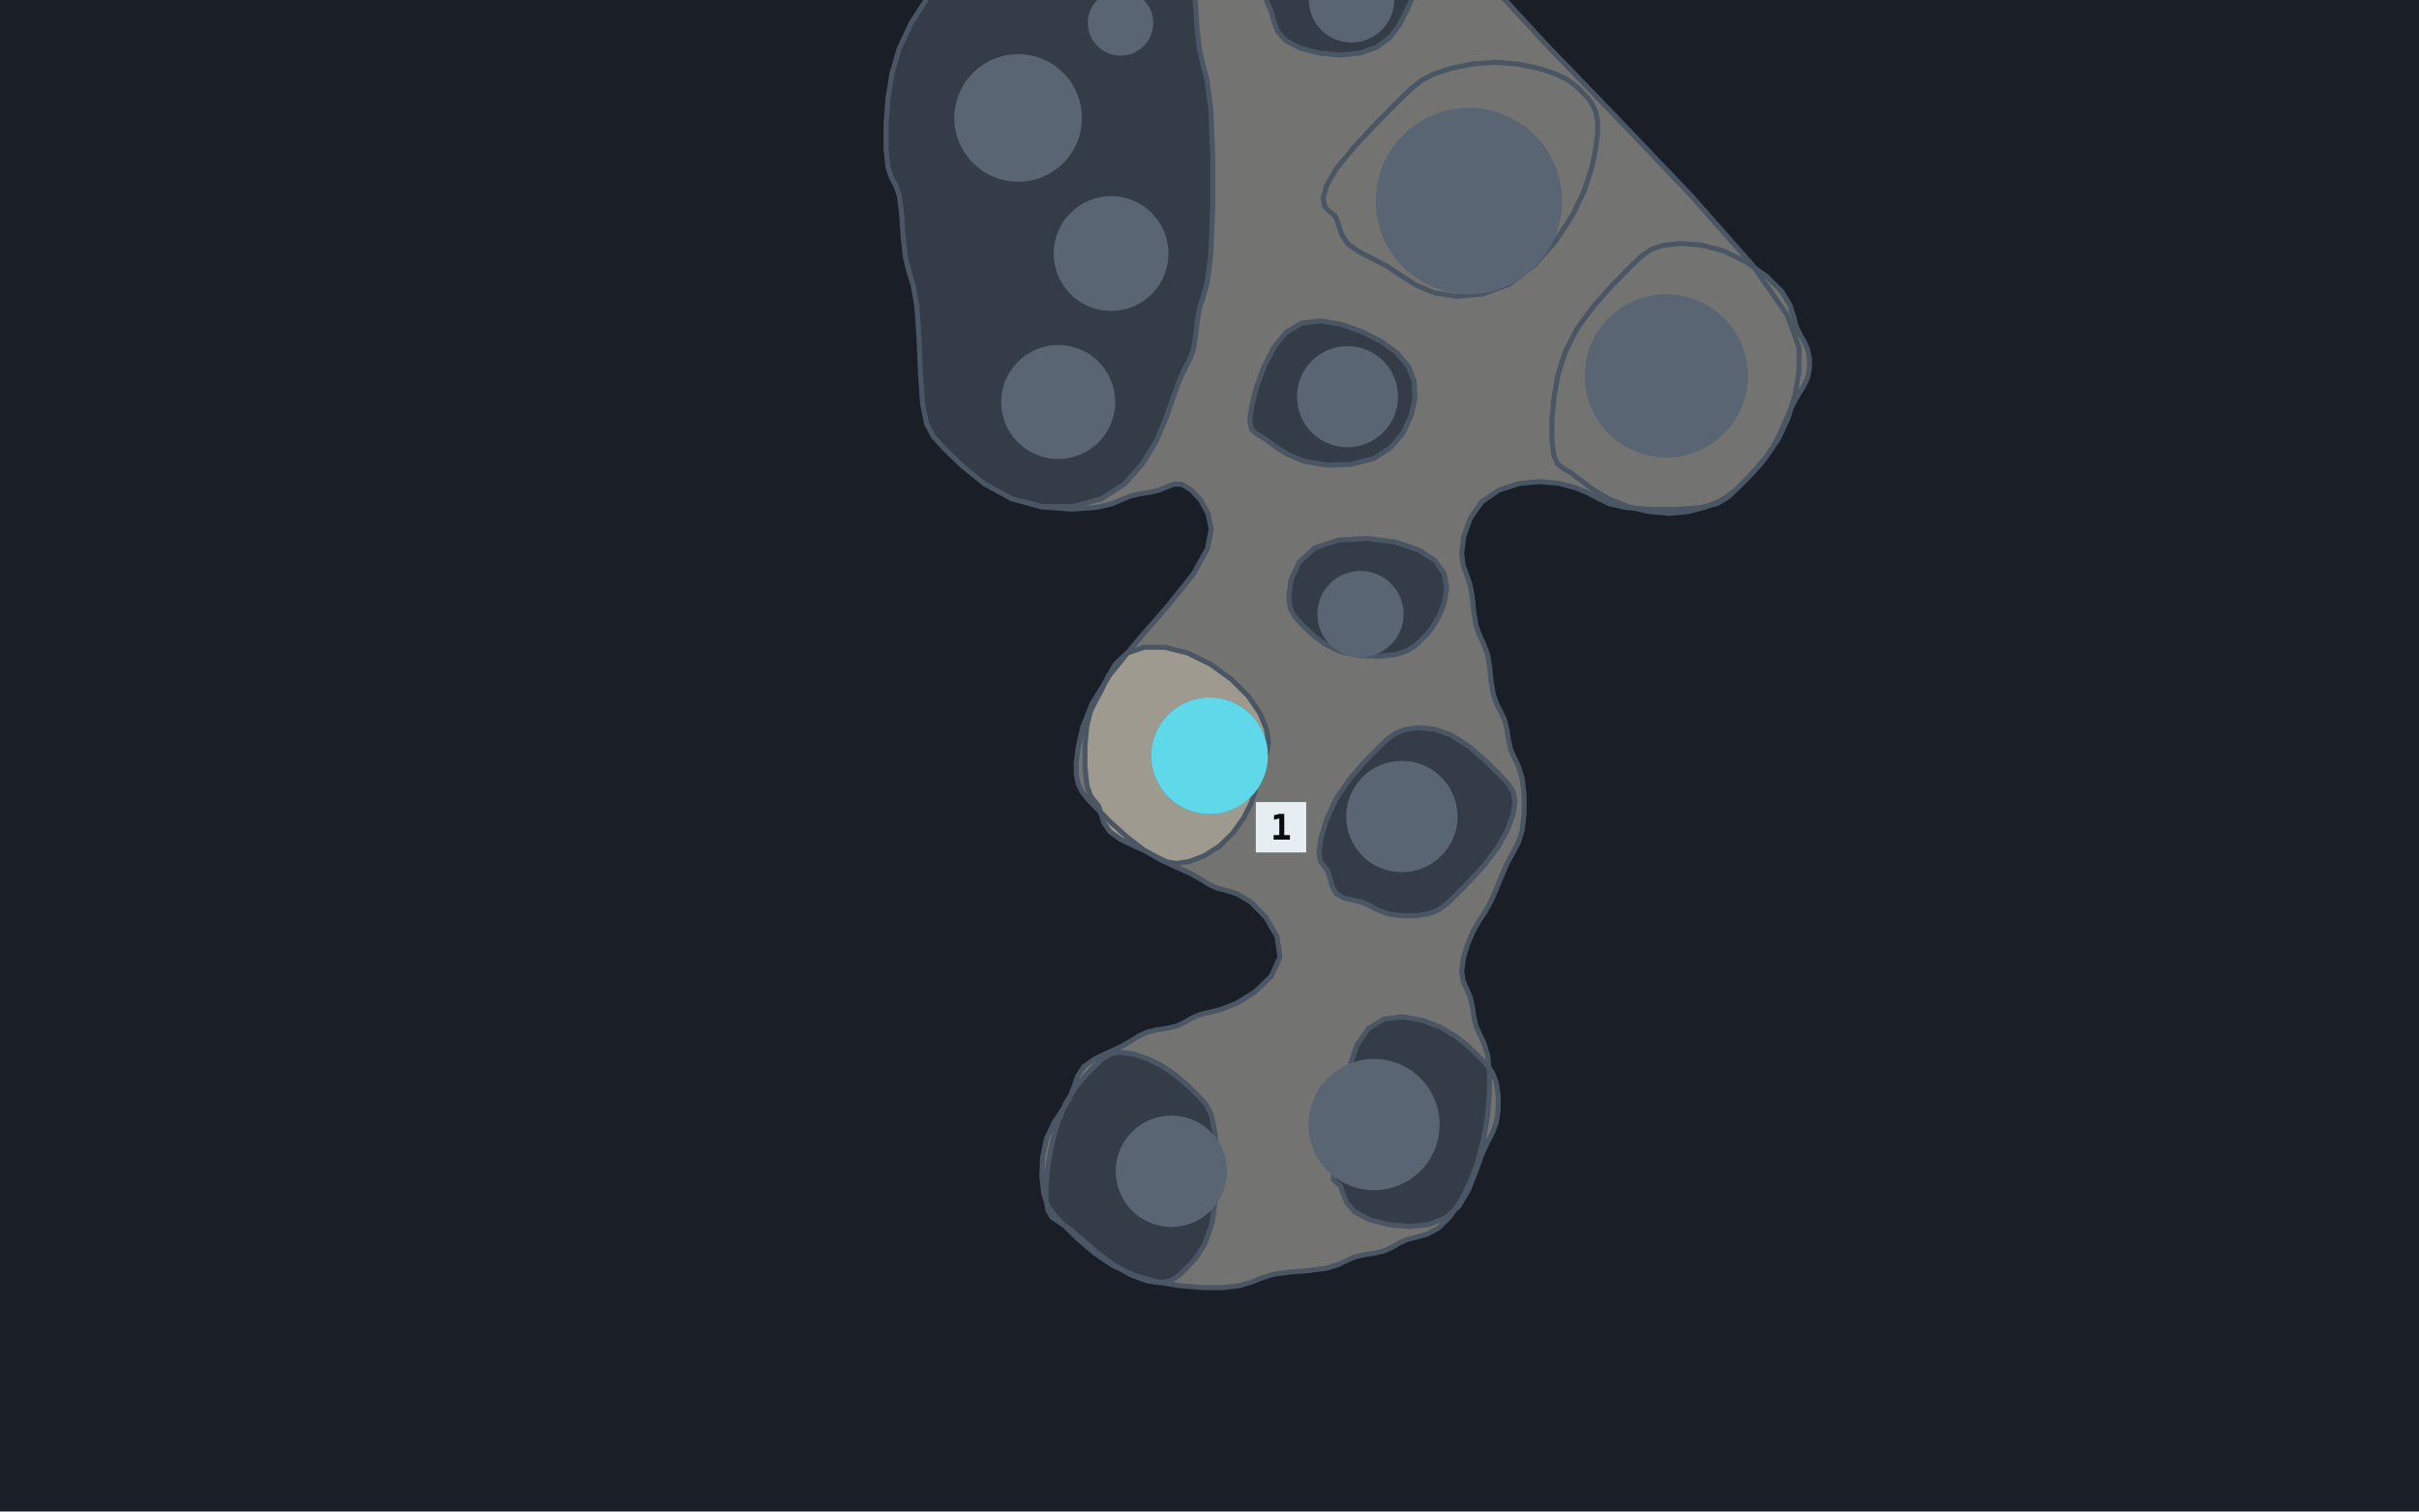
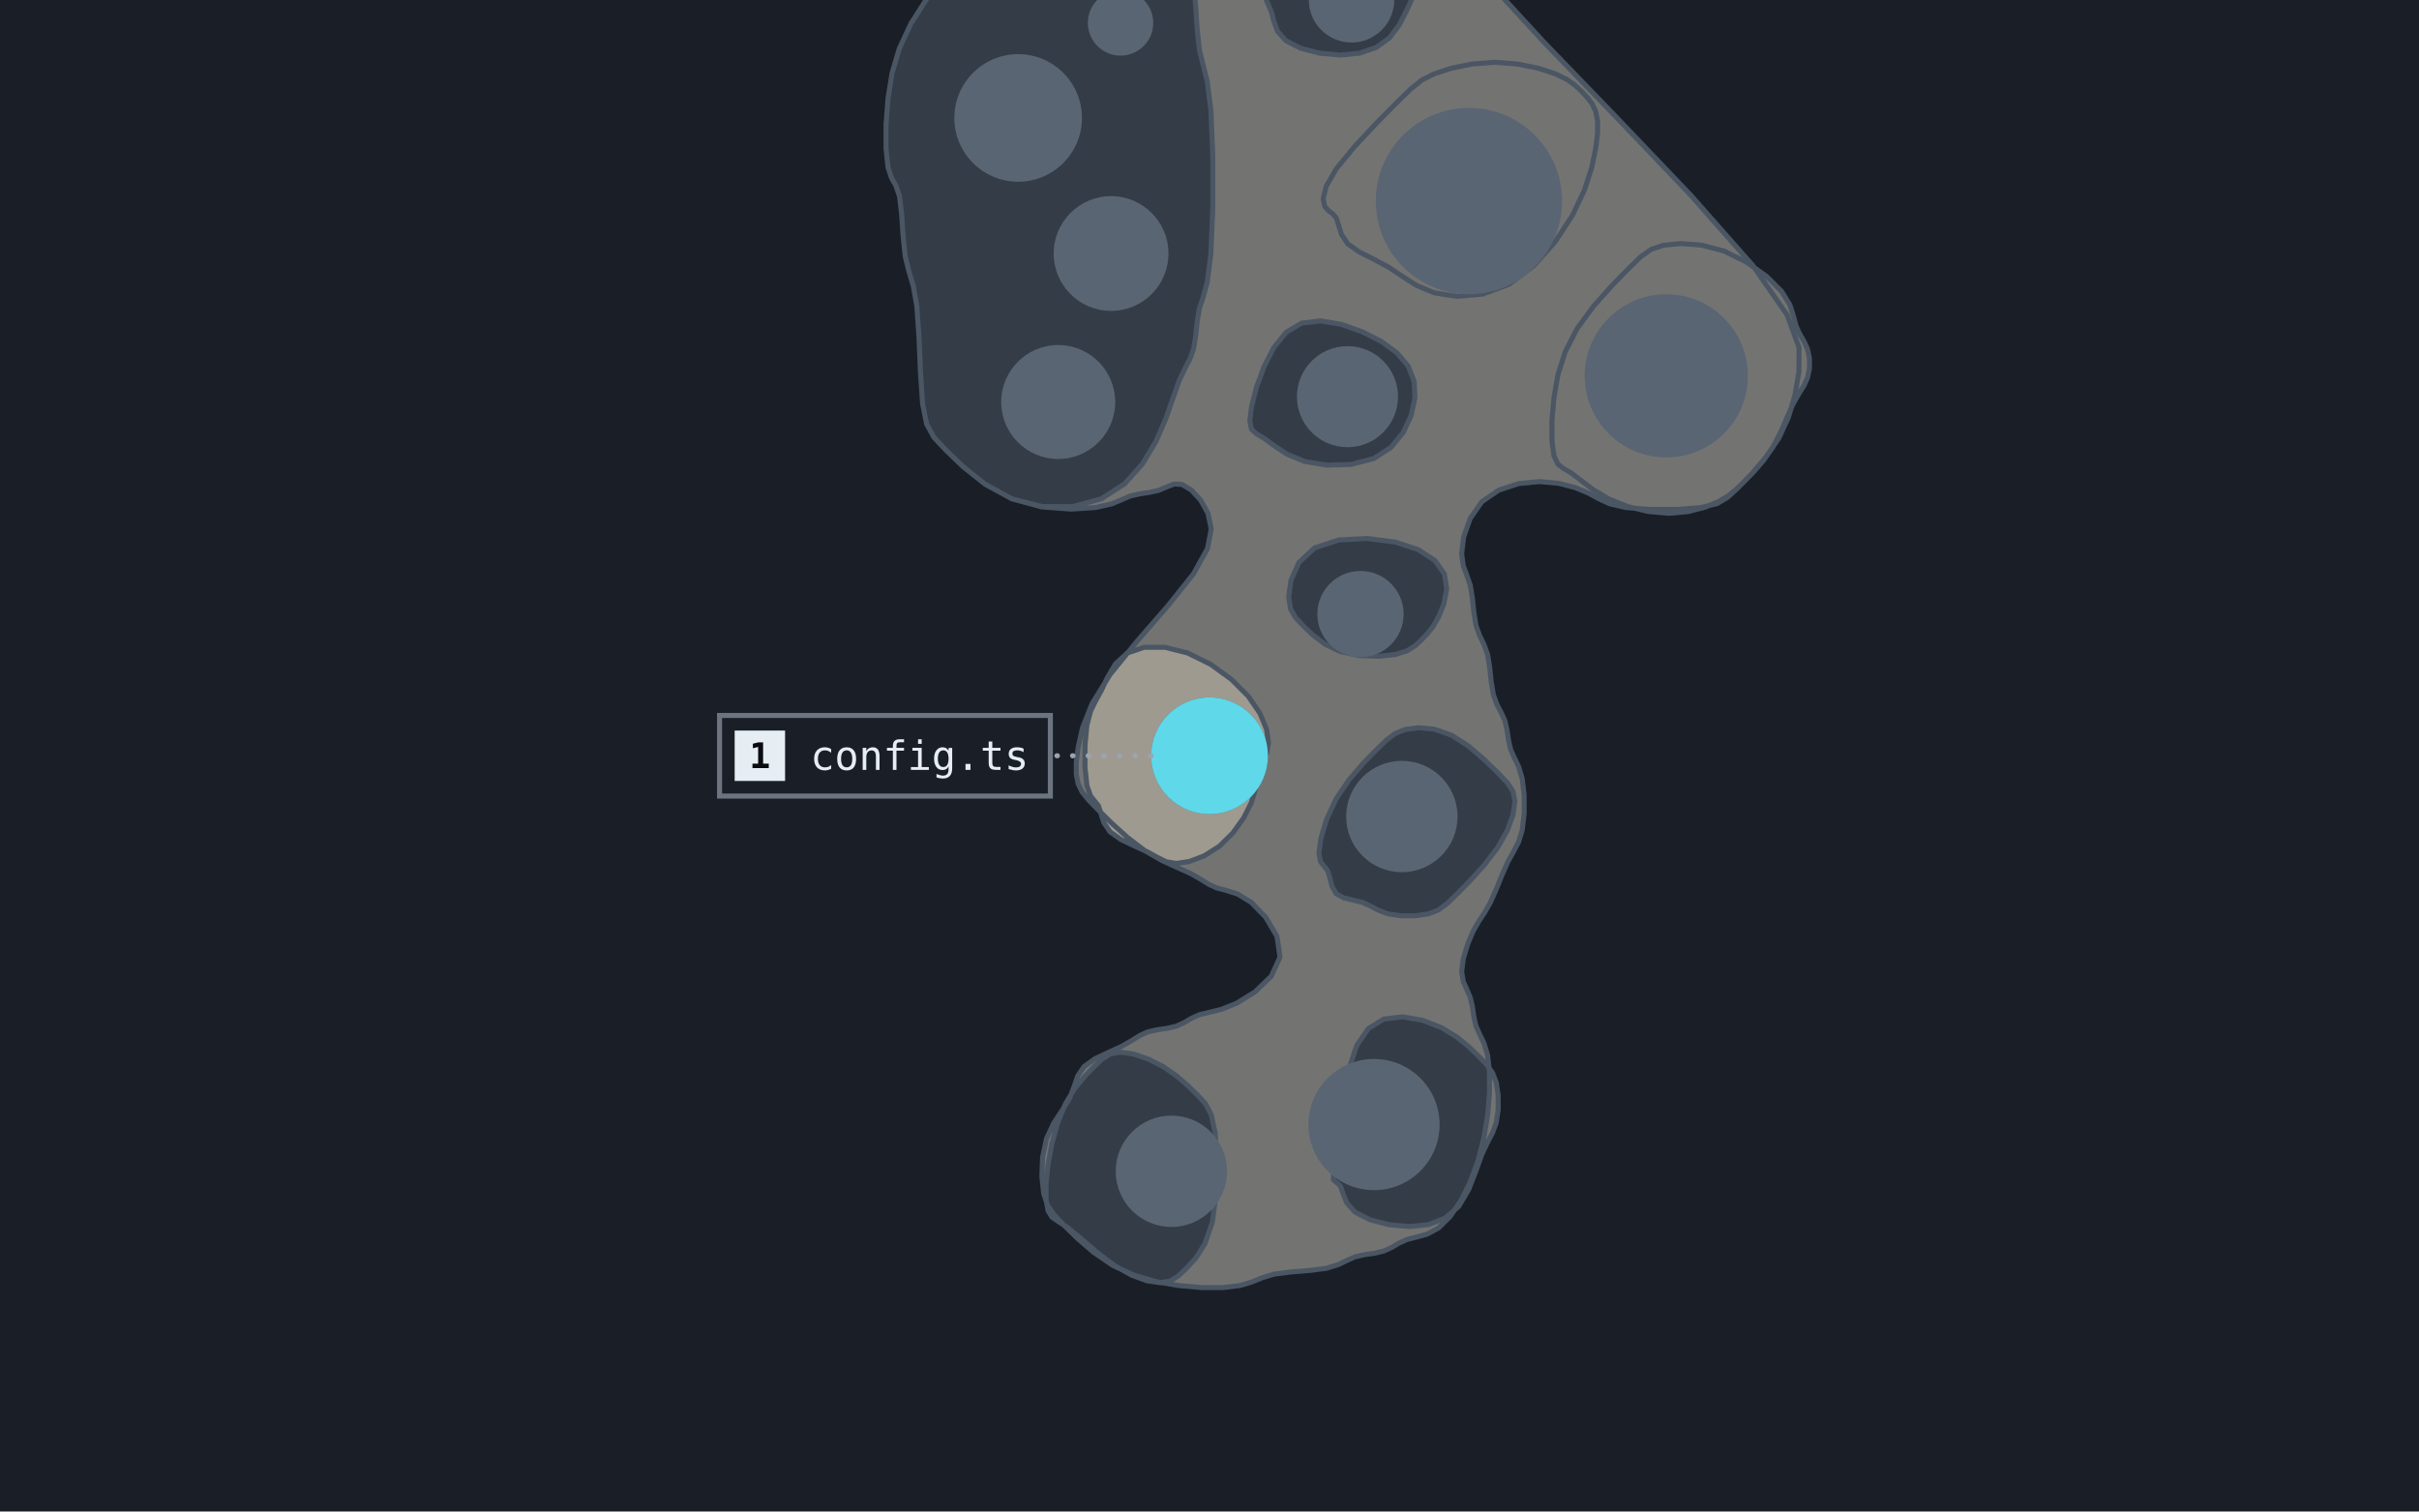
<svg xmlns="http://www.w3.org/2000/svg" viewBox="0 0 480 300" width="960" height="600" font-family="ui-monospace, Menlo, Consolas, monospace">
  <rect id="ground" width="480" height="300" fill="#1a1f27" />
  <g id="minimap">
    <path id="body" d="M179.21 46.97L178.92 42.58L178.49 38.95L177.77 36.84L176.93 35.36L176.21 33.24L175.82 29.55L175.82 24.72L176.21 19.51L177.01 14.51L178.45 9.64L180.78 4.64L184.13 -0.6L188.11 -5.57L192.22 -9.66L196.01 -12.41L199.3 -14.15L201.95 -15.38L203.91 -16.5L205.5 -17.5L207.1 -18.24L209.02 -18.62L211.46 -18.62L214.53 -18.24L218.26 -17.47L222.24 -16.33L225.97 -14.81L229.04 -12.94L231.48 -10.95L233.4 -9.09L234.93 -7.46L236.07 -5.57L236.83 -2.79L237.26 1.23L237.55 5.76L237.98 9.78L238.7 12.77L239.55 16.14L240.27 21.8L240.65 30.86L240.65 41.33L240.27 50.4L239.55 56.01L238.7 59.08L237.98 61.26L237.55 63.85L237.26 66.68L236.83 69.27L236.1 71.28L235.1 73.17L233.98 75.56L232.79 78.94L231.35 83.06L229.4 87.57L226.71 92.06L223.13 96.05L218.53 99.01L212.92 100.54L206.8 100.54L200.8 99.01L195.49 96.11L191.06 92.58L187.65 89.29L185.31 86.79L183.87 84.16L183.07 80.14L182.65 73.95L182.35 66.88L181.92 60.69L181.2 56.65L180.36 53.87L179.64 50.97ZM179.21 46.97L178.92 42.58L178.49 38.95L177.77 36.84L176.93 35.36L176.21 33.24L175.82 29.55L175.82 24.72L176.21 19.51L177.01 14.51L178.45 9.64L180.78 4.64L184.13 -0.6L188.11 -5.57L192.22 -9.66L196.01 -12.41L199.3 -14.15L201.95 -15.38L203.98 -16.5L206.02 -17.5L208.81 -18.24L212.9 -18.62L217.87 -18.62L223.11 -18.24L228.02 -17.54L232.3 -16.84L235.69 -16.52L238.09 -16.84L239.97 -17.54L241.98 -18.24L244.57 -18.67L247.4 -18.96L250 -19.39L251.94 -20.12L253.38 -21.12L254.57 -22.24L255.71 -23.43L256.86 -24.87L258 -26.82L259.1 -29.47L259.95 -32.75L260.29 -36.55L259.95 -40.66L259.1 -44.64L258 -47.98L256.86 -50.38L255.71 -52.26L254.57 -54.27L253.26 -57.03L250.92 -61.05L246.56 -66.86L239.67 -74.61L231.9 -83.12L225.4 -90.88L221.84 -96.75L220.94 -101.22L221.97 -105.18L224.17 -109.27L227.01 -113.1L229.97 -116.04L232.71 -117.64L235.44 -118.08L238.55 -117.76L242.3 -116.98L246.43 -115.68L250.56 -113.76L254.4 -111.17L257.98 -108.34L261.43 -105.75L264.82 -103.8L267.95 -102.36L270.59 -101.18L272.55 -100.05L274.14 -99.06L275.73 -98.32L277.6 -97.89L279.59 -97.6L281.45 -97.17L283.02 -96.45L284.46 -95.61L286.03 -94.89L287.95 -94.42L290.39 -93.82L293.46 -92.6L297.17 -90.35L301 -87.22L304.33 -83.44L306.64 -79.27L307.93 -74.85L308.34 -70.29L307.89 -65.67L306.3 -60.8L303.19 -55.42L298.46 -49.36L293.23 -42.79L288.89 -35.97L286.55 -29.12L286.26 -22.42L287.75 -15.96L290.98 -9.57L296.89 -1.93L306.62 8.64L320.47 22.99L335.47 38.72L347.8 52.68L354.62 62.5L356.99 69L356.95 73.85L356.17 78.4L354.87 82.83L352.95 87L350.36 90.79L347.53 94.08L344.94 96.73L342.89 98.65L340.71 99.95L337.51 100.73L332.76 101.11L327.37 101.11L322.63 100.73L319.43 99.99L317.25 98.99L315.2 97.87L312.55 96.77L309.26 95.92L305.47 95.58L301.36 95.98L297.38 97.28L294.03 99.59L291.73 102.89L290.43 106.58L290.03 109.88L290.35 112.28L291.05 114.16L291.74 116.17L292.17 118.76L292.46 121.59L292.89 124.18L293.61 126.17L294.45 127.91L295.18 129.9L295.6 132.49L295.9 135.32L296.33 137.91L297.05 139.88L297.89 141.46L298.61 143.06L299.04 144.92L299.33 146.91L299.76 148.77L300.48 150.39L301.32 152.12L302.04 154.5L302.43 157.8L302.43 161.49L302.04 164.79L301.3 167.18L300.31 169.07L299.18 171.08L298.04 173.67L296.89 176.5L295.75 179.09L294.61 181.08L293.46 182.82L292.32 184.81L291.22 187.4L290.37 190.23L290.03 192.82L290.35 194.79L291.05 196.37L291.74 197.97L292.17 199.83L292.46 201.82L292.89 203.68L293.61 205.3L294.45 207.03L295.18 209.41L295.56 212.78L295.56 216.9L295.18 221.42L294.41 225.97L293.27 230.4L291.74 234.57L289.86 238.34L287.72 241.48L285.45 243.72L283.19 244.95L281.04 245.54L279.17 246.01L277.6 246.73L276.15 247.58L274.58 248.3L272.72 248.73L270.73 249.02L268.87 249.45L267.26 250.17L265.52 251.01L263.15 251.73L259.84 252.16L256.16 252.45L252.85 252.88L250.44 253.6L248.4 254.44L245.99 255.16L242.62 255.55L238.49 255.55L233.98 255.16L229.42 254.38L224.99 253.08L220.82 251.16L217.03 248.57L213.75 245.74L211.1 243.15L209.17 241.14L207.88 239.25L207.1 236.86L206.74 233.53L206.88 229.7L207.66 225.99L209.1 222.9L210.8 220.32L212.24 217.98L213.11 215.72L213.85 213.57L215.1 211.7L217.28 210.14L219.98 208.86L222.54 207.69L224.51 206.57L226.09 205.57L227.69 204.83L229.55 204.4L231.54 204.11L233.4 203.68L234.97 202.96L236.41 202.12L237.98 201.4L239.91 200.93L242.34 200.34L245.41 199.11L249.04 196.86L252.28 193.73L253.99 189.96L253.4 185.87L251.15 182.04L248.28 179.09L245.61 177.46L243.32 176.72L241.42 176.23L239.82 175.49L238.23 174.49L236.27 173.37L233.63 172.19L230.5 170.75L227.11 168.8L223.72 166.21L220.59 163.38L217.96 160.78L216.04 158.82L214.74 157.23L213.96 155.64L213.57 153.71L213.57 151.28L213.96 148.21L214.83 144.37L216.71 139.64L220.25 133.9L225.7 127.19L231.77 120.22L236.83 113.89L239.61 108.86L240.35 104.99L239.7 101.88L238.23 99.24L236.39 97.25L234.55 96.15L232.98 96.07L231.54 96.62L229.97 97.3L228.11 97.72L226.12 98.02L224.26 98.45L222.6 99.17L220.57 100.01L217.39 100.73L212.58 101.04L206.75 100.61L200.8 99.01L195.49 96.11L191.06 92.58L187.65 89.29L185.31 86.79L183.87 84.16L183.07 80.14L182.65 73.95L182.35 66.88L181.92 60.69L181.2 56.65L180.36 53.87L179.64 50.97ZM219.02 163.24L218.43 161.39L217.96 159.93L217.24 159.02L216.4 157.98L215.68 155.93L215.29 152.3L215.29 147.92L215.68 143.92L216.41 141.12L217.41 139.09L218.53 137.05L219.74 134.49L221.33 131.79L223.68 129.61L227.05 128.47L231.18 128.47L235.69 129.61L240.21 131.84L244.33 134.82L247.7 138.19L250.01 141.58L251.31 144.71L251.71 147.35L251.39 149.31L250.69 150.9L250 152.5L249.55 154.4L249.1 156.69L248.28 159.36L246.77 162.35L244.63 165.33L241.98 167.94L239 169.84L236.01 170.99L233.4 171.37L231.41 171.03L229.68 170.18L227.69 169.08L225.12 167.91L222.43 166.63L220.25 165.07ZM255.38 90.14L252.8 88.44L250.85 87L249.34 86.12L248.35 85.22L247.99 83.57L248.35 80.63L249.34 76.79L250.85 72.71L252.78 68.96L255.21 65.96L258.28 64.13L262.03 63.68L266.17 64.38L270.29 65.84L274.07 67.75L277.2 70.04L279.45 72.71L280.62 75.73L280.76 79.01L280.02 82.43L278.47 85.8L276.03 88.78L272.59 91.01L268.13 92.17L263.31 92.32L258.86 91.58ZM316.13 97.18L313.69 95.33L311.77 93.86L310.24 92.98L309.1 92.09L308.34 90.43L307.95 87.47L307.95 83.48L308.34 79L309.13 74.42L310.58 69.84L312.91 65.27L316.21 60.76L319.9 56.63L323.2 53.26L325.62 50.92L327.66 49.48L330.07 48.68L333.44 48.34L337.57 48.64L342.08 49.82L346.57 52.03L350.56 54.87L353.52 57.83L355.15 60.5L355.89 62.79L356.38 64.69L357.1 66.26L357.94 67.7L358.66 69.27L359.05 71.14L359.05 73.13L358.66 74.99L357.93 76.58L356.93 78.17L355.81 80.14L354.64 82.74L353.35 85.73L351.8 88.72L349.94 91.38L347.95 93.67L346.09 95.58L344.49 97.13L342.9 98.42L340.94 99.59L338.29 100.68L335 101.53L331.21 101.88L327.08 101.52L322.95 100.52L319.2 99.01ZM262.93 127.86L260.5 126.02L258.57 124.18L257.06 122.57L256.07 120.84L255.71 118.46L256.16 115.18L257.74 111.64L260.86 108.74L265.64 107.17L271.32 106.87L276.88 107.59L281.43 109.1L284.72 111.24L286.6 113.89L287.07 116.87L286.51 119.86L285.45 122.47L284.31 124.42L283.16 125.86L282.02 127.04L280.81 128.16L279.23 129.16L276.88 129.9L273.55 130.26L269.71 130.11L266 129.33ZM253.51 6.21L252.77 4.22L252.28 2.35L251.58 0.74L250.88 -0.99L250.56 -3.37L250.9 -6.67L251.75 -10.36L252.85 -13.66L253.99 -16.02L255.14 -17.6L256.28 -18.81L257.47 -19.94L258.91 -20.93L260.86 -21.67L263.45 -22.06L266.28 -22.06L268.87 -21.67L270.86 -20.93L272.59 -19.94L274.58 -18.81L277.15 -17.63L279.84 -16.19L282.02 -14.24L283.21 -11.65L283.51 -8.82L283.16 -6.23L282.43 -4.24L281.43 -2.5L280.31 -0.51L279.12 2.08L277.68 4.91L275.73 7.5L273.08 9.41L269.8 10.55L266 10.93L261.92 10.57L258.09 9.58L255.14 8.07ZM217.72 248.6L214.59 245.9L211.95 243.72L210.03 242.45L208.74 241.56L207.96 240.29L207.57 238.04L207.57 234.91L207.96 231.14L208.72 227.01L209.86 222.88L211.39 219.13L213.25 216.05L215.24 213.62L217.1 211.7L218.7 210.19L220.28 209.19L222.25 208.83L224.86 209.19L227.84 210.19L230.83 211.7L233.5 213.56L235.79 215.55L237.69 217.41L239.22 219.08L240.36 221.27L241.12 224.85L241.48 230.34L241.34 236.71L240.56 242.58L239.09 246.86L237.25 249.74L235.41 251.73L233.81 253.24L232.23 254.23L230.26 254.59L227.63 254.21L224.5 253.07L221.11 251.16ZM266.21 46.56L265.62 44.71L265.15 43.24L264.43 42.4L263.59 41.8L262.86 40.96L262.56 39.41L263.16 36.97L265.15 33.52L268.78 29.1L273.16 24.41L277.16 20.37L279.98 17.62L282.16 15.88L284.6 14.65L287.97 13.55L292.1 12.7L296.61 12.36L301.12 12.7L305.25 13.55L308.62 14.65L310.97 15.79L312.56 16.94L313.77 18.08L314.89 19.25L315.89 20.53L316.62 22.09L317.01 24.01L317.01 26.45L316.62 29.52L315.83 33.31L314.39 37.74L312.05 42.68L308.66 47.89L304.38 52.72L299.47 56.41L294.21 58.37L289.08 58.82L284.6 58.12L281.08 56.65L278.2 54.81L275.44 52.97L272.48 51.4L269.64 49.96L267.44 48.39ZM264.32 175.94L263.88 174.24L263.43 172.8L262.74 171.91L262.03 171.02L261.71 169.36L262.1 166.42L263.24 162.59L265.15 158.5L267.74 154.71L270.57 151.42L273.16 148.77L275.15 146.85L276.88 145.56L278.87 144.78L281.51 144.43L284.64 144.73L288.03 145.92L291.42 148.1L294.55 150.79L297.18 153.35L299.09 155.35L300.23 157.08L300.61 159.07L300.23 161.7L299.09 164.83L297.18 168.22L294.59 171.61L291.76 174.74L289.17 177.38L287.18 179.3L285.45 180.59L283.46 181.38L280.86 181.76L278.03 181.76L275.44 181.38L273.48 180.65L271.89 179.81L270.29 179.09L268.46 178.65L266.61 178.2L265.15 177.38ZM267.24 238.74L266.49 236.89L266 235.43L264.61 234.16L264.61 232.87L265.31 231.13L266 228L266.45 223.21L266.9 217.53L267.72 211.98L269.25 207.42L271.54 204.14L274.58 202.26L278.32 201.81L282.3 202.51L286.03 203.97L289.1 205.84L291.54 207.83L293.46 209.69L294.99 211.28L296.13 212.87L296.89 214.84L297.28 217.43L297.28 220.26L296.89 222.85L296.15 224.86L295.16 226.74L294.03 229.14L292.85 232.44L291.41 236.13L289.46 239.43L286.81 241.74L283.52 243.04L279.73 243.44L275.65 243.08L271.81 242.08L268.87 240.57Z" fill="#333c47" />
    <g id="reach">
      <path data-reach="package:libs/core" d="M179.21 46.97L178.92 42.58L178.49 38.95L177.77 36.84L176.93 35.36L176.21 33.24L175.82 29.55L175.82 24.72L176.21 19.51L177.01 14.51L178.45 9.64L180.78 4.64L184.13 -0.6L188.11 -5.57L192.22 -9.66L196.01 -12.41L199.3 -14.15L201.95 -15.38L203.98 -16.5L206.02 -17.5L208.81 -18.24L212.9 -18.62L217.87 -18.62L223.11 -18.24L228.02 -17.54L232.3 -16.84L235.69 -16.52L238.09 -16.84L239.97 -17.54L241.98 -18.24L244.57 -18.67L247.4 -18.96L250 -19.39L251.94 -20.12L253.38 -21.12L254.57 -22.24L255.71 -23.43L256.86 -24.87L258 -26.82L259.1 -29.47L259.95 -32.75L260.29 -36.55L259.95 -40.66L259.1 -44.64L258 -47.98L256.86 -50.38L255.71 -52.26L254.57 -54.27L253.26 -57.03L250.92 -61.05L246.56 -66.86L239.67 -74.61L231.9 -83.12L225.4 -90.88L221.84 -96.75L220.94 -101.22L221.97 -105.18L224.17 -109.27L227.01 -113.1L229.97 -116.04L232.71 -117.64L235.44 -118.08L238.55 -117.76L242.3 -116.98L246.43 -115.68L250.56 -113.76L254.4 -111.17L257.98 -108.34L261.43 -105.75L264.82 -103.8L267.95 -102.36L270.59 -101.18L272.55 -100.05L274.14 -99.06L275.73 -98.32L277.6 -97.89L279.59 -97.6L281.45 -97.17L283.02 -96.45L284.46 -95.61L286.03 -94.89L287.95 -94.42L290.39 -93.82L293.46 -92.6L297.17 -90.35L301 -87.22L304.33 -83.44L306.64 -79.27L307.93 -74.85L308.34 -70.29L307.89 -65.67L306.3 -60.8L303.19 -55.42L298.46 -49.36L293.23 -42.79L288.89 -35.97L286.55 -29.12L286.26 -22.42L287.75 -15.96L290.98 -9.57L296.89 -1.93L306.62 8.64L320.47 22.99L335.47 38.72L347.8 52.68L354.62 62.5L356.99 69L356.95 73.85L356.17 78.4L354.87 82.83L352.95 87L350.36 90.79L347.53 94.08L344.94 96.73L342.89 98.65L340.71 99.95L337.51 100.73L332.76 101.11L327.37 101.11L322.63 100.73L319.43 99.99L317.25 98.99L315.2 97.87L312.55 96.77L309.26 95.92L305.47 95.58L301.36 95.98L297.38 97.28L294.03 99.59L291.73 102.89L290.43 106.58L290.03 109.88L290.35 112.28L291.05 114.16L291.74 116.17L292.17 118.76L292.46 121.59L292.89 124.18L293.61 126.17L294.45 127.91L295.18 129.9L295.6 132.49L295.9 135.32L296.33 137.91L297.05 139.88L297.89 141.46L298.61 143.06L299.04 144.92L299.33 146.91L299.76 148.77L300.48 150.39L301.32 152.12L302.04 154.5L302.43 157.8L302.43 161.49L302.04 164.79L301.3 167.18L300.31 169.07L299.18 171.08L298.04 173.67L296.89 176.5L295.75 179.09L294.61 181.08L293.46 182.82L292.32 184.81L291.22 187.4L290.37 190.23L290.03 192.82L290.35 194.79L291.05 196.37L291.74 197.97L292.17 199.83L292.46 201.82L292.89 203.68L293.61 205.3L294.45 207.03L295.18 209.41L295.56 212.78L295.56 216.9L295.18 221.42L294.41 225.97L293.27 230.4L291.74 234.57L289.86 238.34L287.72 241.48L285.45 243.72L283.19 244.95L281.04 245.54L279.17 246.01L277.6 246.73L276.15 247.58L274.58 248.3L272.72 248.73L270.73 249.02L268.87 249.45L267.26 250.17L265.52 251.01L263.15 251.73L259.84 252.16L256.16 252.45L252.85 252.88L250.44 253.6L248.4 254.44L245.99 255.16L242.62 255.55L238.49 255.55L233.98 255.16L229.42 254.38L224.99 253.08L220.82 251.16L217.03 248.57L213.75 245.74L211.1 243.15L209.17 241.14L207.88 239.25L207.1 236.86L206.74 233.53L206.88 229.7L207.66 225.99L209.1 222.9L210.8 220.32L212.24 217.98L213.11 215.72L213.85 213.57L215.1 211.7L217.28 210.14L219.98 208.86L222.54 207.69L224.51 206.57L226.09 205.57L227.69 204.83L229.55 204.4L231.54 204.11L233.4 203.68L234.97 202.96L236.41 202.12L237.98 201.4L239.91 200.93L242.34 200.34L245.41 199.11L249.04 196.86L252.28 193.73L253.99 189.96L253.4 185.87L251.15 182.04L248.28 179.09L245.61 177.46L243.32 176.72L241.42 176.23L239.82 175.49L238.23 174.49L236.27 173.37L233.63 172.19L230.5 170.75L227.11 168.8L223.72 166.21L220.59 163.38L217.96 160.78L216.04 158.82L214.74 157.23L213.96 155.64L213.57 153.71L213.57 151.28L213.96 148.21L214.83 144.37L216.71 139.64L220.25 133.9L225.7 127.19L231.77 120.22L236.83 113.89L239.61 108.86L240.35 104.99L239.7 101.88L238.23 99.24L236.39 97.25L234.55 96.15L232.98 96.07L231.54 96.62L229.97 97.3L228.11 97.72L226.12 98.02L224.26 98.45L222.6 99.17L220.57 100.01L217.39 100.73L212.58 101.04L206.75 100.61L200.8 99.01L195.49 96.11L191.06 92.58L187.65 89.29L185.31 86.79L183.87 84.16L183.07 80.14L182.65 73.95L182.35 66.88L181.92 60.69L181.2 56.65L180.36 53.87L179.64 50.97ZM179.21 46.97L178.92 42.58L178.49 38.95L177.77 36.84L176.93 35.36L176.21 33.24L175.82 29.55L175.82 24.72L176.21 19.51L177.01 14.51L178.45 9.64L180.78 4.64L184.13 -0.6L188.11 -5.57L192.22 -9.66L196.01 -12.41L199.3 -14.15L201.95 -15.38L203.91 -16.5L205.5 -17.5L207.1 -18.24L209.02 -18.62L211.46 -18.62L214.53 -18.24L218.26 -17.47L222.24 -16.33L225.97 -14.81L229.04 -12.94L231.48 -10.95L233.4 -9.09L234.93 -7.46L236.07 -5.57L236.83 -2.79L237.26 1.23L237.55 5.76L237.98 9.78L238.7 12.77L239.55 16.14L240.27 21.8L240.65 30.86L240.65 41.33L240.27 50.4L239.55 56.01L238.7 59.08L237.98 61.26L237.55 63.85L237.26 66.68L236.83 69.27L236.1 71.28L235.1 73.17L233.98 75.56L232.79 78.94L231.35 83.06L229.4 87.57L226.71 92.06L223.13 96.05L218.53 99.01L212.92 100.54L206.8 100.54L200.8 99.01L195.49 96.11L191.06 92.58L187.65 89.29L185.31 86.79L183.87 84.16L183.07 80.14L182.65 73.95L182.35 66.88L181.92 60.69L181.2 56.65L180.36 53.87L179.64 50.97ZM219.02 163.24L218.43 161.39L217.96 159.93L217.24 159.02L216.4 157.98L215.68 155.93L215.29 152.3L215.29 147.92L215.68 143.92L216.41 141.12L217.41 139.09L218.53 137.05L219.74 134.49L221.33 131.79L223.68 129.61L227.05 128.47L231.18 128.47L235.69 129.61L240.21 131.84L244.33 134.82L247.7 138.19L250.01 141.58L251.31 144.71L251.71 147.35L251.39 149.31L250.69 150.9L250 152.5L249.55 154.4L249.1 156.69L248.28 159.36L246.77 162.35L244.63 165.33L241.98 167.94L239 169.84L236.01 170.99L233.4 171.37L231.41 171.03L229.68 170.18L227.69 169.08L225.12 167.91L222.43 166.63L220.25 165.07ZM255.38 90.14L252.8 88.44L250.85 87L249.34 86.12L248.35 85.22L247.99 83.57L248.35 80.63L249.34 76.79L250.85 72.71L252.78 68.96L255.21 65.96L258.28 64.13L262.03 63.68L266.17 64.38L270.29 65.84L274.07 67.75L277.2 70.04L279.45 72.71L280.62 75.73L280.76 79.01L280.02 82.43L278.47 85.8L276.03 88.78L272.59 91.01L268.13 92.17L263.31 92.32L258.86 91.58ZM316.13 97.18L313.69 95.33L311.77 93.86L310.24 92.98L309.1 92.09L308.34 90.43L307.95 87.47L307.95 83.48L308.34 79L309.13 74.42L310.58 69.84L312.91 65.27L316.21 60.76L319.9 56.63L323.2 53.26L325.62 50.92L327.66 49.48L330.07 48.68L333.44 48.34L337.57 48.64L342.08 49.82L346.57 52.03L350.56 54.87L353.52 57.83L355.15 60.5L355.89 62.79L356.38 64.69L357.1 66.26L357.94 67.7L358.66 69.27L359.05 71.14L359.05 73.13L358.66 74.99L357.93 76.58L356.93 78.17L355.81 80.14L354.64 82.74L353.35 85.73L351.8 88.72L349.94 91.38L347.95 93.67L346.09 95.58L344.49 97.13L342.9 98.42L340.94 99.59L338.29 100.68L335 101.53L331.21 101.88L327.08 101.52L322.95 100.52L319.2 99.01ZM262.93 127.86L260.5 126.02L258.57 124.18L257.06 122.57L256.07 120.84L255.71 118.46L256.16 115.18L257.74 111.64L260.86 108.74L265.64 107.17L271.32 106.87L276.88 107.59L281.43 109.1L284.72 111.24L286.6 113.89L287.07 116.87L286.51 119.86L285.45 122.47L284.31 124.42L283.16 125.86L282.02 127.04L280.81 128.16L279.23 129.16L276.88 129.9L273.55 130.26L269.71 130.11L266 129.33ZM253.51 6.21L252.77 4.22L252.28 2.35L251.58 0.74L250.88 -0.99L250.56 -3.37L250.9 -6.67L251.75 -10.36L252.85 -13.66L253.99 -16.02L255.14 -17.6L256.28 -18.81L257.47 -19.94L258.91 -20.93L260.86 -21.67L263.45 -22.06L266.28 -22.06L268.87 -21.67L270.86 -20.93L272.59 -19.94L274.58 -18.81L277.15 -17.63L279.84 -16.19L282.02 -14.24L283.21 -11.65L283.51 -8.82L283.16 -6.23L282.43 -4.24L281.43 -2.5L280.31 -0.51L279.12 2.08L277.68 4.91L275.73 7.5L273.08 9.41L269.8 10.55L266 10.93L261.92 10.57L258.09 9.58L255.14 8.07ZM255.92 -53.66L255.32 -55.65L254.85 -57.14L254.13 -57.98L253.29 -58.58L252.57 -59.42L252.18 -60.89L252.18 -62.73L252.57 -64.57L253.31 -66.16L254.3 -67.75L255.43 -69.71L256.64 -72.37L258.22 -75.65L260.57 -79.44L263.88 -83.55L267.57 -87.53L270.87 -90.88L273.28 -93.21L275.32 -94.66L277.73 -95.45L281.12 -95.77L285.4 -95.33L290.32 -93.74L295.53 -90.71L300.36 -86.28L304.05 -80.59L305.97 -73.82L306.12 -66.56L304.61 -59.42L301.65 -53L297.66 -47.73L293.18 -43.98L288.6 -41.99L284.02 -41.39L279.45 -41.69L274.89 -42.46L270.47 -43.6L266.3 -45.13L262.52 -47L259.39 -49.15L257.14 -51.41ZM217.72 248.6L214.59 245.9L211.95 243.72L210.03 242.45L208.74 241.56L207.96 240.29L207.57 238.04L207.57 234.91L207.96 231.14L208.72 227.01L209.86 222.88L211.39 219.13L213.25 216.05L215.24 213.62L217.1 211.7L218.7 210.19L220.28 209.19L222.25 208.83L224.86 209.19L227.84 210.19L230.83 211.7L233.5 213.56L235.79 215.55L237.69 217.41L239.22 219.08L240.36 221.27L241.12 224.85L241.48 230.34L241.34 236.71L240.56 242.58L239.09 246.86L237.25 249.74L235.41 251.73L233.81 253.24L232.23 254.23L230.26 254.59L227.63 254.21L224.5 253.07L221.11 251.16ZM266.21 46.56L265.62 44.71L265.15 43.24L264.43 42.4L263.59 41.8L262.86 40.96L262.56 39.41L263.16 36.97L265.15 33.52L268.78 29.1L273.16 24.41L277.16 20.37L279.98 17.62L282.16 15.88L284.6 14.65L287.97 13.55L292.1 12.7L296.61 12.36L301.12 12.7L305.25 13.55L308.62 14.65L310.97 15.79L312.56 16.94L313.77 18.08L314.89 19.25L315.89 20.53L316.62 22.09L317.01 24.01L317.01 26.45L316.62 29.52L315.83 33.31L314.39 37.74L312.05 42.68L308.66 47.89L304.38 52.72L299.47 56.41L294.21 58.37L289.08 58.82L284.6 58.12L281.08 56.65L278.2 54.81L275.44 52.97L272.48 51.4L269.64 49.96L267.44 48.39ZM264.32 175.94L263.88 174.24L263.43 172.8L262.74 171.91L262.03 171.02L261.71 169.36L262.1 166.42L263.24 162.59L265.15 158.5L267.74 154.71L270.57 151.42L273.16 148.77L275.15 146.85L276.88 145.56L278.87 144.78L281.51 144.43L284.64 144.73L288.03 145.92L291.42 148.1L294.55 150.79L297.18 153.35L299.09 155.35L300.23 157.08L300.61 159.07L300.23 161.7L299.09 164.83L297.18 168.22L294.59 171.61L291.76 174.74L289.17 177.38L287.18 179.3L285.45 180.59L283.46 181.38L280.86 181.76L278.03 181.76L275.44 181.38L273.48 180.65L271.89 179.81L270.29 179.09L268.46 178.65L266.61 178.2L265.15 177.38ZM267.24 238.74L266.49 236.89L266 235.43L264.61 234.16L264.61 232.87L265.31 231.13L266 228L266.45 223.21L266.9 217.53L267.72 211.98L269.25 207.42L271.54 204.14L274.58 202.26L278.32 201.81L282.3 202.51L286.03 203.97L289.1 205.84L291.54 207.83L293.46 209.69L294.99 211.28L296.13 212.87L296.89 214.84L297.28 217.43L297.28 220.26L296.89 222.85L296.15 224.86L295.16 226.74L294.03 229.14L292.85 232.44L291.41 236.13L289.46 239.43L286.81 241.74L283.52 243.04L279.73 243.44L275.65 243.08L271.81 242.08L268.87 240.57Z" fill-rule="evenodd" fill="#737472" />
      <path data-reach="single:libs/core/src/config.ts" d="M219.02 163.24L218.43 161.39L217.96 159.93L217.24 159.02L216.4 157.98L215.68 155.93L215.29 152.3L215.29 147.92L215.68 143.92L216.41 141.12L217.41 139.09L218.53 137.05L219.74 134.49L221.33 131.79L223.68 129.61L227.05 128.47L231.18 128.47L235.69 129.61L240.21 131.84L244.33 134.82L247.7 138.19L250.01 141.58L251.31 144.71L251.71 147.35L251.39 149.31L250.69 150.9L250 152.5L249.55 154.4L249.1 156.69L248.28 159.36L246.77 162.35L244.63 165.33L241.98 167.94L239 169.84L236.01 170.99L233.4 171.37L231.41 171.03L229.68 170.18L227.69 169.08L225.12 167.91L222.43 166.63L220.25 165.07Z" fill-rule="evenodd" fill="#9e9a8f" />
      <path data-reach="single:libs/core/src/evidence.ts" d="M316.13 97.18L313.69 95.33L311.77 93.86L310.24 92.98L309.1 92.09L308.34 90.43L307.95 87.47L307.95 83.48L308.34 79L309.13 74.42L310.58 69.84L312.91 65.27L316.21 60.76L319.9 56.63L323.2 53.26L325.62 50.92L327.66 49.48L330.07 48.68L333.44 48.34L337.57 48.64L342.08 49.82L346.57 52.03L350.56 54.87L353.52 57.83L355.15 60.5L355.89 62.79L356.38 64.69L357.1 66.26L357.94 67.7L358.66 69.27L359.05 71.14L359.05 73.13L358.66 74.99L357.93 76.58L356.93 78.17L355.81 80.14L354.64 82.74L353.35 85.73L351.8 88.72L349.94 91.38L347.95 93.67L346.09 95.58L344.49 97.13L342.9 98.42L340.94 99.59L338.29 100.68L335 101.53L331.21 101.88L327.08 101.52L322.95 100.52L319.2 99.01Z" fill-rule="evenodd" fill="#737472" />
      <path data-reach="single:libs/core/src/notices.ts" d="M266.21 46.56L265.62 44.71L265.15 43.24L264.43 42.4L263.59 41.8L262.86 40.96L262.56 39.41L263.16 36.97L265.15 33.52L268.78 29.1L273.16 24.41L277.16 20.37L279.98 17.62L282.16 15.88L284.6 14.65L287.97 13.55L292.1 12.7L296.61 12.36L301.12 12.7L305.25 13.55L308.62 14.65L310.97 15.79L312.56 16.94L313.77 18.08L314.89 19.25L315.89 20.53L316.62 22.09L317.01 24.01L317.01 26.45L316.62 29.52L315.83 33.31L314.39 37.74L312.05 42.68L308.66 47.89L304.38 52.72L299.47 56.41L294.21 58.37L289.08 58.82L284.6 58.12L281.08 56.65L278.2 54.81L275.44 52.97L272.48 51.4L269.64 49.96L267.44 48.39Z" fill-rule="evenodd" fill="#737472" />
    </g>
    <path id="skins" d="M179.21 46.97L178.92 42.58L178.49 38.95L177.77 36.84L176.93 35.36L176.21 33.24L175.82 29.55L175.82 24.72L176.21 19.51L177.01 14.51L178.45 9.64L180.78 4.64L184.13 -0.6L188.11 -5.57L192.22 -9.66L196.01 -12.41L199.3 -14.15L201.95 -15.38L203.91 -16.5L205.5 -17.5L207.1 -18.24L209.02 -18.62L211.46 -18.62L214.53 -18.24L218.26 -17.47L222.24 -16.33L225.97 -14.81L229.04 -12.94L231.48 -10.95L233.4 -9.09L234.93 -7.46L236.07 -5.57L236.83 -2.79L237.26 1.23L237.55 5.76L237.98 9.78L238.7 12.77L239.55 16.14L240.27 21.8L240.65 30.86L240.65 41.33L240.27 50.4L239.55 56.01L238.7 59.08L237.98 61.26L237.55 63.85L237.26 66.68L236.83 69.27L236.1 71.28L235.1 73.17L233.98 75.56L232.79 78.94L231.35 83.06L229.4 87.57L226.71 92.06L223.13 96.05L218.53 99.01L212.92 100.54L206.8 100.54L200.8 99.01L195.49 96.11L191.06 92.58L187.65 89.29L185.31 86.79L183.87 84.16L183.07 80.14L182.65 73.95L182.35 66.88L181.92 60.69L181.2 56.65L180.36 53.87L179.64 50.97ZM179.21 46.97L178.92 42.58L178.49 38.95L177.77 36.84L176.93 35.36L176.21 33.24L175.82 29.55L175.82 24.72L176.21 19.51L177.01 14.51L178.45 9.64L180.78 4.64L184.13 -0.6L188.11 -5.57L192.22 -9.66L196.01 -12.41L199.3 -14.15L201.95 -15.38L203.98 -16.5L206.02 -17.5L208.81 -18.24L212.9 -18.62L217.87 -18.62L223.11 -18.24L228.02 -17.54L232.3 -16.84L235.69 -16.52L238.09 -16.84L239.97 -17.54L241.98 -18.24L244.57 -18.67L247.4 -18.96L250 -19.39L251.94 -20.12L253.38 -21.12L254.57 -22.24L255.71 -23.43L256.86 -24.87L258 -26.82L259.1 -29.47L259.95 -32.75L260.29 -36.55L259.95 -40.66L259.1 -44.64L258 -47.98L256.86 -50.38L255.71 -52.26L254.57 -54.27L253.26 -57.03L250.92 -61.05L246.56 -66.86L239.67 -74.61L231.9 -83.12L225.4 -90.88L221.84 -96.75L220.94 -101.22L221.97 -105.18L224.17 -109.27L227.01 -113.1L229.97 -116.04L232.71 -117.64L235.44 -118.08L238.55 -117.76L242.3 -116.98L246.43 -115.68L250.56 -113.76L254.4 -111.17L257.98 -108.34L261.43 -105.75L264.82 -103.8L267.95 -102.36L270.59 -101.18L272.55 -100.05L274.14 -99.06L275.73 -98.32L277.6 -97.89L279.59 -97.6L281.45 -97.17L283.02 -96.45L284.46 -95.61L286.03 -94.89L287.95 -94.42L290.39 -93.82L293.46 -92.6L297.17 -90.35L301 -87.22L304.33 -83.44L306.64 -79.27L307.93 -74.85L308.34 -70.29L307.89 -65.67L306.3 -60.8L303.19 -55.42L298.46 -49.36L293.23 -42.79L288.89 -35.97L286.55 -29.12L286.26 -22.42L287.75 -15.96L290.98 -9.57L296.89 -1.93L306.62 8.64L320.47 22.99L335.47 38.72L347.8 52.68L354.62 62.5L356.99 69L356.95 73.85L356.17 78.4L354.87 82.83L352.95 87L350.36 90.79L347.53 94.08L344.94 96.73L342.89 98.65L340.71 99.95L337.51 100.73L332.76 101.11L327.37 101.11L322.63 100.73L319.43 99.99L317.25 98.99L315.2 97.87L312.55 96.77L309.26 95.92L305.47 95.58L301.36 95.98L297.38 97.28L294.03 99.59L291.73 102.89L290.43 106.58L290.03 109.88L290.35 112.28L291.05 114.16L291.74 116.17L292.17 118.76L292.46 121.59L292.89 124.18L293.61 126.17L294.45 127.91L295.18 129.9L295.6 132.49L295.9 135.32L296.33 137.91L297.05 139.88L297.89 141.46L298.61 143.06L299.04 144.92L299.33 146.91L299.76 148.77L300.48 150.39L301.32 152.12L302.04 154.5L302.43 157.8L302.43 161.49L302.04 164.79L301.3 167.18L300.31 169.07L299.18 171.08L298.04 173.67L296.89 176.5L295.75 179.09L294.61 181.08L293.46 182.82L292.32 184.81L291.22 187.4L290.37 190.23L290.03 192.82L290.35 194.79L291.05 196.37L291.74 197.97L292.17 199.83L292.46 201.82L292.89 203.68L293.61 205.3L294.45 207.03L295.18 209.41L295.56 212.78L295.56 216.9L295.18 221.42L294.41 225.97L293.27 230.4L291.74 234.57L289.86 238.34L287.72 241.48L285.45 243.72L283.19 244.95L281.04 245.54L279.17 246.01L277.6 246.73L276.15 247.58L274.58 248.3L272.72 248.73L270.73 249.02L268.87 249.45L267.26 250.17L265.52 251.01L263.15 251.73L259.84 252.16L256.16 252.45L252.85 252.88L250.44 253.6L248.4 254.44L245.99 255.16L242.62 255.55L238.49 255.55L233.98 255.16L229.42 254.38L224.99 253.08L220.82 251.16L217.03 248.57L213.75 245.74L211.1 243.15L209.17 241.14L207.88 239.25L207.1 236.86L206.74 233.53L206.88 229.7L207.66 225.99L209.1 222.9L210.8 220.32L212.24 217.98L213.11 215.72L213.85 213.57L215.1 211.7L217.28 210.14L219.98 208.86L222.54 207.69L224.51 206.57L226.09 205.57L227.69 204.83L229.55 204.4L231.54 204.11L233.4 203.68L234.97 202.96L236.41 202.12L237.98 201.4L239.91 200.93L242.34 200.34L245.41 199.11L249.04 196.86L252.28 193.73L253.99 189.96L253.4 185.87L251.15 182.04L248.28 179.09L245.61 177.46L243.32 176.72L241.42 176.23L239.82 175.49L238.23 174.49L236.27 173.37L233.63 172.19L230.5 170.75L227.11 168.8L223.72 166.21L220.59 163.38L217.96 160.78L216.04 158.82L214.74 157.23L213.96 155.64L213.57 153.71L213.57 151.28L213.96 148.21L214.83 144.37L216.71 139.64L220.25 133.9L225.7 127.19L231.77 120.22L236.83 113.89L239.61 108.86L240.35 104.99L239.7 101.88L238.23 99.24L236.39 97.25L234.55 96.15L232.98 96.07L231.54 96.62L229.97 97.3L228.11 97.72L226.12 98.02L224.26 98.45L222.6 99.17L220.57 100.01L217.39 100.73L212.58 101.04L206.75 100.61L200.8 99.01L195.49 96.11L191.06 92.58L187.65 89.29L185.31 86.79L183.87 84.16L183.07 80.14L182.65 73.95L182.35 66.88L181.92 60.69L181.2 56.65L180.36 53.87L179.64 50.97ZM219.02 163.24L218.43 161.39L217.96 159.93L217.24 159.02L216.4 157.98L215.68 155.93L215.29 152.3L215.29 147.92L215.68 143.92L216.41 141.12L217.41 139.09L218.53 137.05L219.74 134.49L221.33 131.79L223.68 129.61L227.05 128.47L231.18 128.47L235.69 129.61L240.21 131.84L244.33 134.82L247.7 138.19L250.01 141.58L251.31 144.71L251.71 147.35L251.39 149.31L250.69 150.9L250 152.5L249.55 154.4L249.1 156.69L248.28 159.36L246.77 162.35L244.63 165.33L241.98 167.94L239 169.84L236.01 170.99L233.4 171.37L231.41 171.03L229.68 170.18L227.69 169.08L225.12 167.91L222.43 166.63L220.25 165.07ZM255.38 90.14L252.8 88.44L250.85 87L249.34 86.12L248.35 85.22L247.99 83.57L248.35 80.63L249.34 76.79L250.85 72.71L252.78 68.96L255.21 65.96L258.28 64.13L262.03 63.68L266.17 64.38L270.29 65.84L274.07 67.75L277.2 70.04L279.45 72.71L280.62 75.73L280.76 79.01L280.02 82.43L278.47 85.8L276.03 88.78L272.59 91.01L268.13 92.17L263.31 92.32L258.86 91.58ZM316.13 97.18L313.69 95.33L311.77 93.86L310.24 92.98L309.1 92.09L308.34 90.43L307.95 87.47L307.95 83.48L308.34 79L309.13 74.42L310.58 69.84L312.91 65.27L316.21 60.76L319.9 56.63L323.2 53.26L325.62 50.92L327.66 49.48L330.07 48.68L333.44 48.34L337.57 48.64L342.08 49.82L346.57 52.03L350.56 54.87L353.52 57.83L355.15 60.5L355.89 62.79L356.38 64.69L357.1 66.26L357.94 67.7L358.66 69.27L359.05 71.14L359.05 73.13L358.66 74.99L357.93 76.58L356.93 78.17L355.81 80.14L354.64 82.74L353.35 85.73L351.8 88.72L349.94 91.38L347.95 93.67L346.09 95.58L344.49 97.13L342.9 98.42L340.94 99.59L338.29 100.68L335 101.53L331.21 101.88L327.08 101.52L322.95 100.52L319.2 99.01ZM262.93 127.86L260.5 126.02L258.57 124.18L257.06 122.57L256.07 120.84L255.71 118.46L256.16 115.18L257.74 111.64L260.86 108.74L265.64 107.17L271.32 106.87L276.88 107.59L281.43 109.1L284.72 111.24L286.6 113.89L287.07 116.87L286.51 119.86L285.45 122.47L284.31 124.42L283.16 125.86L282.02 127.04L280.81 128.16L279.23 129.16L276.88 129.9L273.55 130.26L269.71 130.11L266 129.33ZM253.51 6.21L252.77 4.22L252.28 2.35L251.58 0.74L250.88 -0.99L250.56 -3.37L250.9 -6.67L251.75 -10.36L252.85 -13.66L253.99 -16.02L255.14 -17.6L256.28 -18.81L257.47 -19.94L258.91 -20.93L260.86 -21.67L263.45 -22.06L266.28 -22.06L268.87 -21.67L270.86 -20.93L272.59 -19.94L274.58 -18.81L277.15 -17.63L279.84 -16.19L282.02 -14.24L283.21 -11.65L283.51 -8.82L283.16 -6.23L282.43 -4.24L281.43 -2.5L280.31 -0.51L279.12 2.08L277.68 4.91L275.73 7.5L273.08 9.41L269.8 10.55L266 10.93L261.92 10.57L258.09 9.58L255.14 8.07ZM217.72 248.6L214.59 245.9L211.95 243.72L210.03 242.45L208.74 241.56L207.96 240.29L207.57 238.04L207.57 234.91L207.96 231.14L208.72 227.01L209.86 222.88L211.39 219.13L213.25 216.05L215.24 213.62L217.1 211.7L218.7 210.19L220.28 209.19L222.25 208.83L224.86 209.19L227.84 210.19L230.83 211.7L233.5 213.56L235.79 215.55L237.69 217.41L239.22 219.08L240.36 221.27L241.12 224.85L241.48 230.34L241.34 236.71L240.56 242.58L239.09 246.86L237.25 249.74L235.41 251.73L233.81 253.24L232.23 254.23L230.26 254.59L227.63 254.21L224.5 253.07L221.11 251.16ZM266.21 46.56L265.62 44.71L265.15 43.24L264.43 42.4L263.59 41.8L262.86 40.96L262.56 39.41L263.16 36.97L265.15 33.52L268.78 29.1L273.16 24.41L277.16 20.37L279.98 17.62L282.16 15.88L284.6 14.65L287.97 13.55L292.1 12.7L296.61 12.36L301.12 12.7L305.25 13.55L308.62 14.65L310.97 15.79L312.56 16.94L313.77 18.08L314.89 19.25L315.89 20.53L316.62 22.09L317.01 24.01L317.01 26.45L316.62 29.52L315.83 33.31L314.39 37.74L312.05 42.68L308.66 47.89L304.38 52.72L299.47 56.41L294.21 58.37L289.08 58.82L284.6 58.12L281.08 56.65L278.2 54.81L275.44 52.97L272.48 51.4L269.64 49.96L267.44 48.39ZM264.32 175.94L263.88 174.24L263.43 172.8L262.74 171.91L262.03 171.02L261.71 169.36L262.1 166.42L263.24 162.59L265.15 158.5L267.74 154.71L270.57 151.42L273.16 148.77L275.15 146.85L276.88 145.56L278.87 144.78L281.51 144.43L284.64 144.73L288.03 145.92L291.42 148.1L294.55 150.79L297.18 153.35L299.09 155.35L300.23 157.08L300.61 159.07L300.23 161.7L299.09 164.83L297.18 168.22L294.59 171.61L291.76 174.74L289.17 177.38L287.18 179.3L285.45 180.59L283.46 181.38L280.86 181.76L278.03 181.76L275.44 181.38L273.48 180.65L271.89 179.81L270.29 179.09L268.46 178.65L266.61 178.2L265.15 177.38ZM267.24 238.74L266.49 236.89L266 235.43L264.61 234.16L264.61 232.87L265.31 231.13L266 228L266.45 223.21L266.9 217.53L267.72 211.98L269.25 207.42L271.54 204.14L274.58 202.26L278.32 201.81L282.3 202.51L286.03 203.97L289.1 205.84L291.54 207.83L293.46 209.69L294.99 211.28L296.13 212.87L296.89 214.84L297.28 217.43L297.28 220.26L296.89 222.85L296.15 224.86L295.16 226.74L294.03 229.14L292.85 232.44L291.41 236.13L289.46 239.43L286.81 241.74L283.52 243.04L279.73 243.44L275.65 243.08L271.81 242.08L268.87 240.57Z" fill="none" stroke="#4b5664" stroke-width="1" />
    <g id="files" fill="#5a6573">
      <circle cx="240" cy="150" r="11.58" />
      <circle cx="267.38" cy="78.73" r="10.03" />
      <circle cx="330.64" cy="74.6" r="16.2" />
      <circle cx="269.96" cy="121.88" r="8.56" />
      <circle cx="268.18" cy="-0.04" r="8.48" />
      <circle cx="202.03" cy="23.41" r="12.66" />
      <circle cx="220.47" cy="50.32" r="11.39" />
      <circle cx="209.98" cy="79.79" r="11.31" />
      <circle cx="222.35" cy="4.55" r="6.49" />
      <circle cx="232.44" cy="232.47" r="11.05" />
      <circle cx="291.48" cy="39.9" r="18.49" />
      <circle cx="278.17" cy="162.06" r="11.05" />
      <circle cx="272.64" cy="223.2" r="13.02" />
    </g>
    <g id="changed">
      <circle data-changed="libs/core/src/config.ts" cx="240" cy="150" r="11.58" fill="#5fd8ea" />
    </g>
-     <g id="marks">
-       <g data-run="libs/core/src/config.ts">
+   </g>
+   <g id="labels">
+     <g id="leaders" stroke="#9aa5b1" stroke-width="1" stroke-dasharray="0.1 3" stroke-linecap="round" fill="none">
+       <line data-leader="libs/core/src/config.ts" x1="228.42" y1="150" x2="208.42" y2="150" />
+     </g>
+     <g id="ends" fill="#9aa5b1" />
+     <g id="callouts">
+       <g data-callout="libs/core/src/config.ts">
+         <rect x="142.78" y="142" width="65.64" height="16" fill="#1a1f27" stroke="#6b7480" stroke-width="1" />
        <g data-mark="1" data-tier="primary">
-           <rect x="249.19" y="159.19" width="10" height="10" fill="#e6edf3" />
-           <text x="254.19" y="166.64" font-size="7" font-weight="bold" text-anchor="middle" fill="#0a0c0f">1</text>
+           <rect x="145.78" y="145" width="10" height="10" fill="#e6edf3" />
+           <text x="150.78" y="152.45" font-size="7" font-weight="bold" text-anchor="middle" fill="#0a0c0f">1</text>
        </g>
+         <text x="160.78" y="152.8" font-size="8" fill="#e6edf3">config.ts</text>
      </g>
    </g>
  </g>
</svg>
